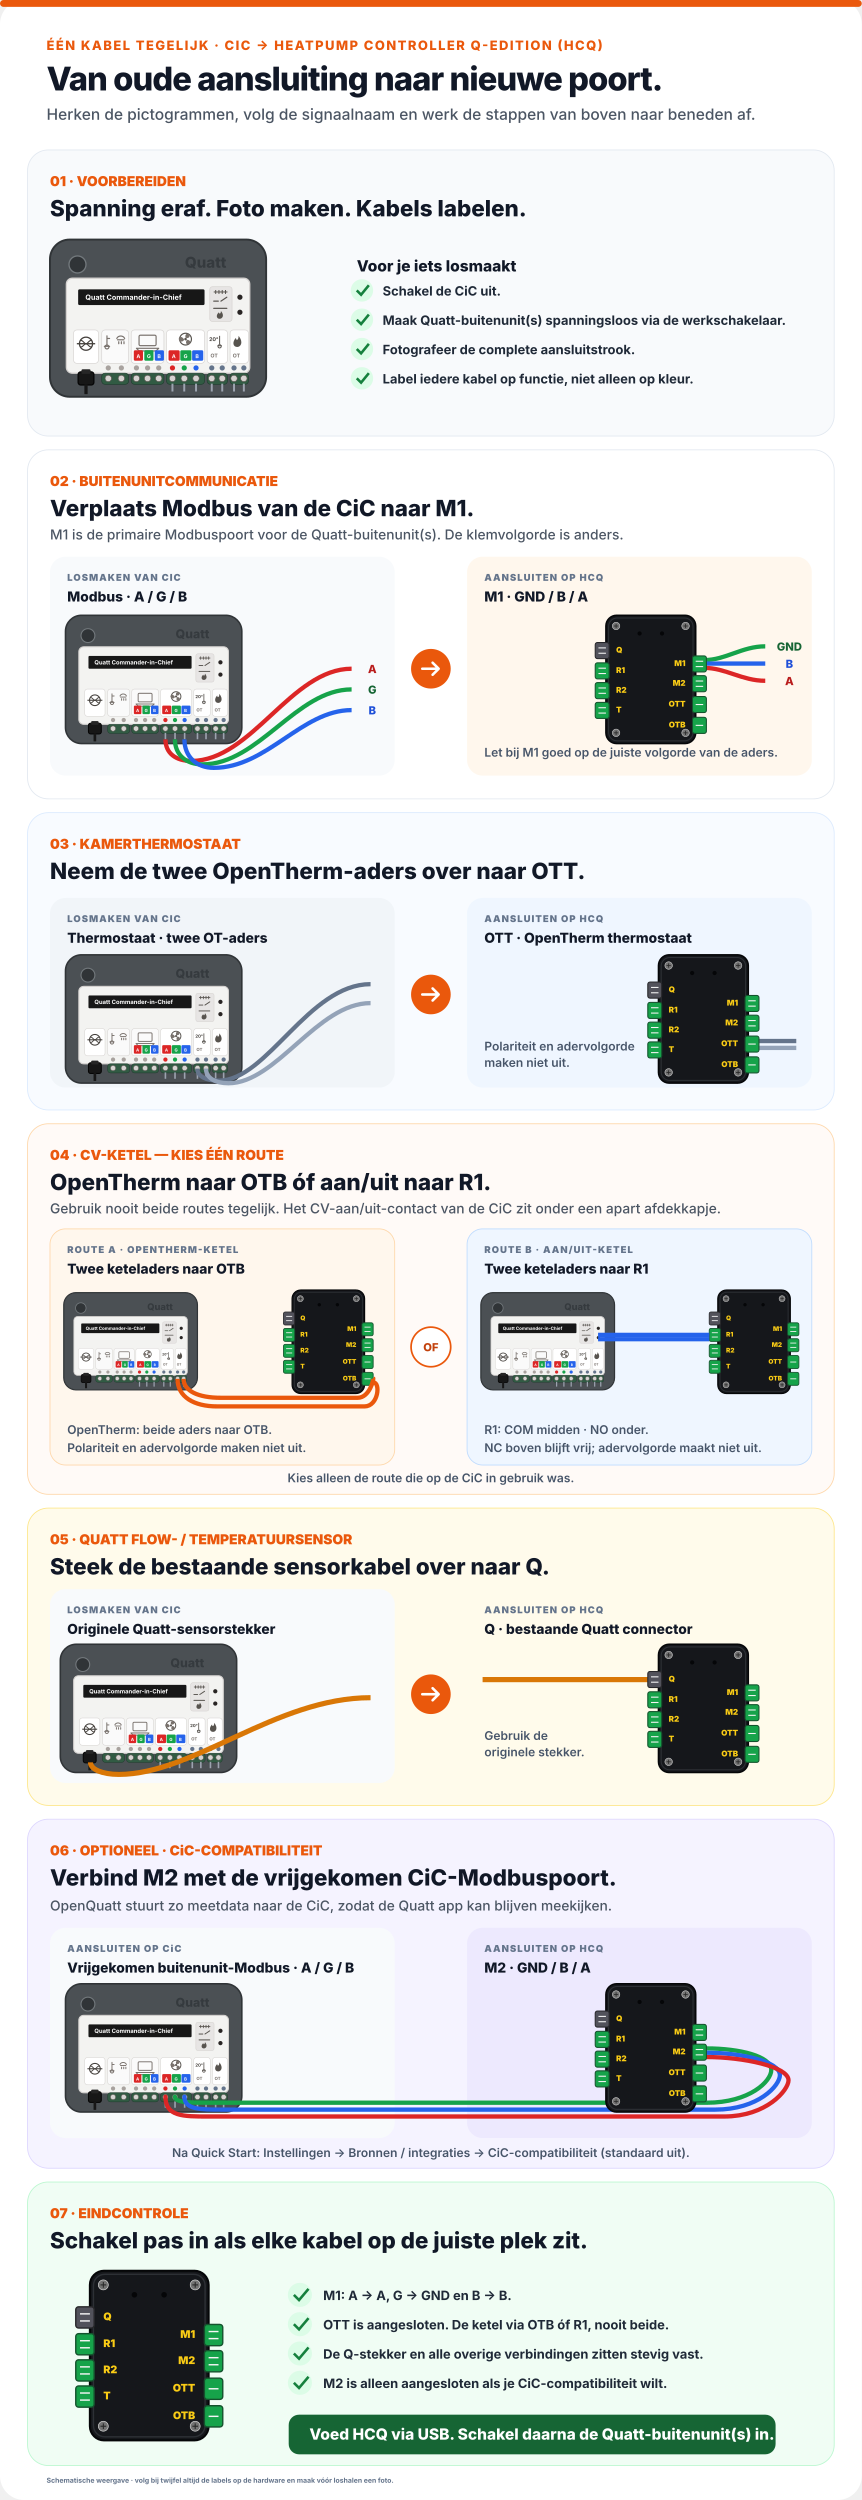
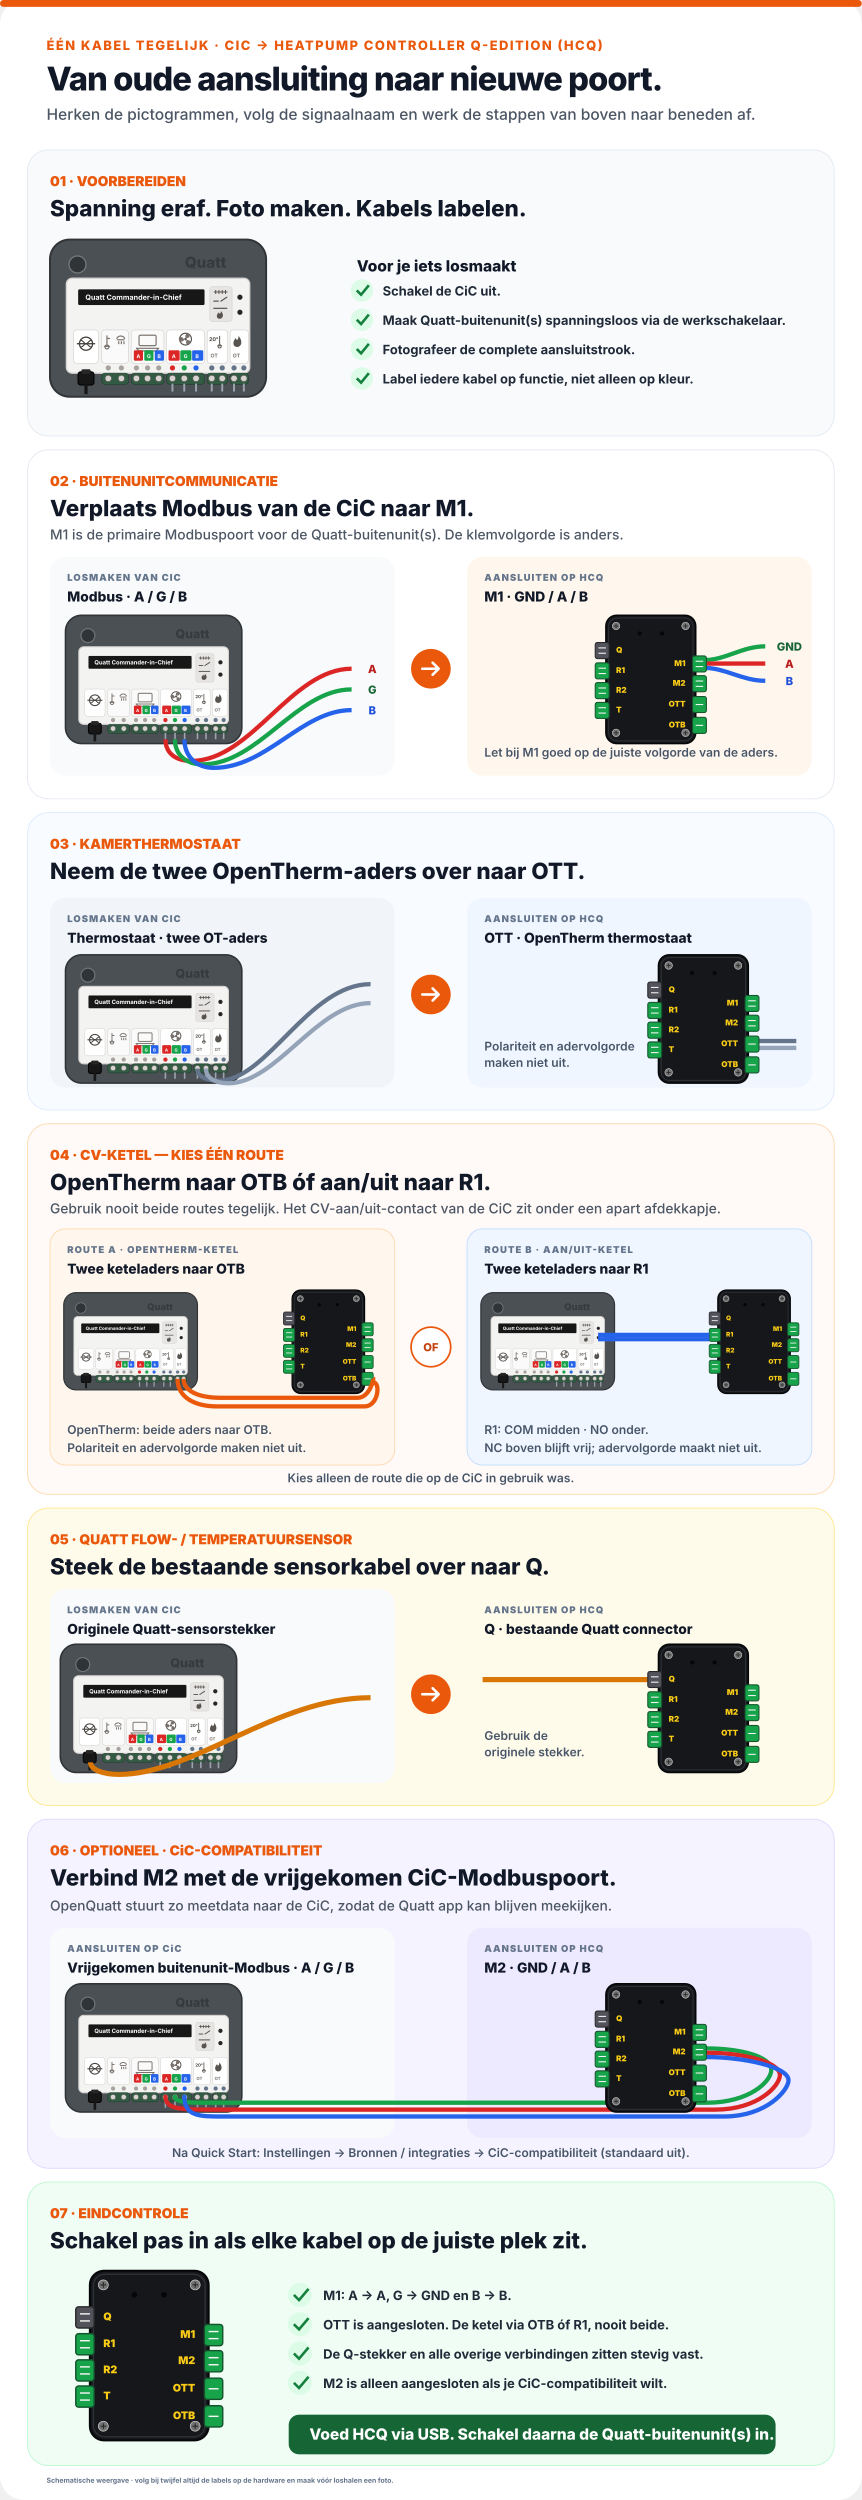
<svg xmlns="http://www.w3.org/2000/svg" viewBox="0 0 1000 2901" role="img" aria-labelledby="title desc">
  <defs>
    <marker id="arrow-red" viewBox="0 0 10 10" refX="9" refY="5" markerWidth="8" markerHeight="8" orient="auto">
      <path d="M0 0 10 5 0 10z" fill="#dc2626" />
    </marker>
    <marker id="arrow-green" viewBox="0 0 10 10" refX="9" refY="5" markerWidth="8" markerHeight="8" orient="auto">
      <path d="M0 0 10 5 0 10z" fill="#16a34a" />
    </marker>
    <marker id="arrow-blue" viewBox="0 0 10 10" refX="9" refY="5" markerWidth="8" markerHeight="8" orient="auto">
      <path d="M0 0 10 5 0 10z" fill="#2563eb" />
    </marker>
    <marker id="arrow-orange" viewBox="0 0 10 10" refX="9" refY="5" markerWidth="8" markerHeight="8" orient="auto">
      <path d="M0 0 10 5 0 10z" fill="#ea580c" />
    </marker>
    <marker id="arrow-gray" viewBox="0 0 10 10" refX="9" refY="5" markerWidth="8" markerHeight="8" orient="auto">
      <path d="M0 0 10 5 0 10z" fill="#64748b" />
    </marker>
    <style>
      text { font-family: Inter, "Segoe UI", Arial, sans-serif; }
      .eyebrow { font-size: 15px; font-weight: 800; letter-spacing: 1.7px; }
      .title { font-size: 38px; font-weight: 820; letter-spacing: -1.1px; fill: #111827; }
      .subtitle { font-size: 18px; font-weight: 500; fill: #4b5563; }
      .step-no { font-size: 16px; font-weight: 850; fill: #ea580c; }
      .step-title { font-size: 26px; font-weight: 820; fill: #111827; }
      .step-copy { font-size: 16px; font-weight: 500; fill: #4b5563; }
      .map-title { font-size: 18px; font-weight: 800; fill: #111827; }
      .completion-title { fill: #ffffff; }
      .map-copy { font-size: 14px; font-weight: 600; fill: #475569; }
      .device-name { font-size: 23px; font-weight: 820; }
      .device-copy { font-size: 11px; font-weight: 650; }
      .micro { font-size: 8px; font-weight: 720; }
      .terminal { font-size: 10px; font-weight: 850; }
      .hcq-label { font-size: 15px; font-weight: 850; fill: #facc15; }
      .check { font-size: 15px; font-weight: 700; fill: #1f2937; }
      .panel-kicker { font-size: 11px; font-weight: 850; letter-spacing: 1.2px; fill: #64748b; }
      .panel-title { font-size: 16px; font-weight: 800; fill: #111827; }
      .route-label { font-size: 13px; font-weight: 800; }
    </style>
    <g id="cic-device">
      <rect x="0" y="0" width="330" height="240" rx="30" fill="#4b5054" stroke="#303437" stroke-width="3" />
      <circle cx="42" cy="38" r="13" fill="#303437" stroke="#73797d" stroke-width="2" />
      <text x="206" y="43" class="device-name" fill="#353a3e">Quatt</text>
      <rect x="25" y="59" width="280" height="145" rx="9" fill="#f3f3f1" stroke="#d6d3d1" stroke-width="2" />
      <rect x="43" y="76" width="193" height="24" rx="2" fill="#171717" />
      <text x="54" y="92" class="device-copy" fill="#ffffff">Quatt Commander-in-Chief</text>
      <rect x="244" y="72" width="34" height="53" rx="4" fill="#e7e5e4" stroke="#d6d3d1" />
      <path d="M250 80h21M253 77v6M258 77v6M263 77v6M268 77v6" fill="none" stroke="#57534e" stroke-width="1.5" />
      <path d="M250 94h7m4 0 9-6M250 105h20" fill="none" stroke="#57534e" stroke-width="1.8" stroke-linecap="round" />
      <path d="M261 109c6 7 2 12-2 12-5 0-6-6-1-10 0 3 3 3 3-2z" fill="#57534e" />
      <circle cx="290" cy="88" r="4" fill="#292524" />
      <circle cx="290" cy="111" r="4" fill="#292524" />
      <rect x="36" y="138" width="38" height="51" rx="5" fill="#ffffff" stroke="#d6d3d1" />
      <path d="M41 159h28" fill="none" stroke="#44403c" stroke-width="2" />
      <circle cx="55" cy="159" r="10" fill="none" stroke="#44403c" stroke-width="2" />
      <path d="M47 154c4 0 5 5 8 5s4-5 8-5M47 164c4 0 5-5 8-5s4 5 8 5" fill="none" stroke="#44403c" stroke-width="1.7" stroke-linecap="round" />
      <rect x="79" y="138" width="41" height="51" rx="5" fill="#fafafa" stroke="#d6d3d1" />
      <path d="M87 147v15M83 163h8M87 151h4" fill="none" stroke="#78716c" stroke-width="1.8" stroke-linecap="round" />
      <circle cx="87" cy="164" r="3" fill="none" stroke="#78716c" stroke-width="1.8" />
      <path d="M102 151c2-5 10-5 12 0M103 153h10M105 156v3M109 156v3M113 156v3" fill="none" stroke="#78716c" stroke-width="1.8" stroke-linecap="round" />
      <circle cx="89" cy="196" r="4" fill="#a8a29e" />
      <circle cx="109" cy="196" r="4" fill="#a8a29e" />
      <rect x="124" y="138" width="50" height="51" rx="5" fill="#fafafa" stroke="#d6d3d1" />
      <rect x="136" y="146" width="26" height="16" rx="2" fill="none" stroke="#78716c" stroke-width="1.8" />
      <path d="M132 166h34l-4 4h-26z" fill="none" stroke="#78716c" stroke-width="1.8" stroke-linejoin="round" />
      <rect x="128" y="169" width="14" height="16" rx="2" fill="#dc2626" />
      <text x="132" y="181" class="micro" fill="#ffffff">A</text>
      <rect x="144" y="169" width="14" height="16" rx="2" fill="#16a34a" />
      <text x="148" y="181" class="micro" fill="#ffffff">G</text>
      <rect x="160" y="169" width="14" height="16" rx="2" fill="#2563eb" />
      <text x="164" y="181" class="micro" fill="#ffffff">B</text>
      <circle cx="132" cy="196" r="4" fill="#a8a29e" />
      <circle cx="149" cy="196" r="4" fill="#a8a29e" />
      <circle cx="166" cy="196" r="4" fill="#a8a29e" />
      <rect x="178" y="138" width="58" height="51" rx="5" fill="#ffffff" stroke="#d6d3d1" />
      <circle cx="207" cy="152" r="9" fill="none" stroke="#57534e" stroke-width="1.8" />
      <circle cx="207" cy="152" r="2" fill="#57534e" />
      <path d="M207 150c-2-7 5-8 6-4 1 4-3 5-6 4zM209 153c7 0 6 7 2 7-4 0-4-4-2-7zM205 153c-4 6-10 1-8-3 2-3 6-1 8 3z" fill="#78716c" />
      <rect x="181" y="169" width="17" height="16" rx="2" fill="#dc2626" />
      <text x="186" y="181" class="micro" fill="#ffffff">A</text>
      <rect x="199" y="169" width="17" height="16" rx="2" fill="#16a34a" />
      <text x="204" y="181" class="micro" fill="#ffffff">G</text>
      <rect x="217" y="169" width="17" height="16" rx="2" fill="#2563eb" />
      <text x="222" y="181" class="micro" fill="#ffffff">B</text>
      <circle cx="187" cy="196" r="4" fill="#dc2626" />
      <circle cx="205" cy="196" r="4" fill="#16a34a" />
      <circle cx="223" cy="196" r="4" fill="#2563eb" />
      <rect x="240" y="138" width="31" height="51" rx="5" fill="#ffffff" stroke="#d6d3d1" />
      <text x="243" y="155" class="micro" fill="#44403c">20°</text>
      <path d="M259 147v13M256 162h6" fill="none" stroke="#57534e" stroke-width="1.5" />
      <circle cx="259" cy="163" r="2.5" fill="none" stroke="#57534e" stroke-width="1.5" />
      <text x="245" y="180" class="micro" fill="#78716c">OT</text>
      <circle cx="247" cy="196" r="4" fill="#64748b" />
      <circle cx="263" cy="196" r="4" fill="#64748b" />
      <rect x="275" y="138" width="28" height="51" rx="5" fill="#ffffff" stroke="#d6d3d1" />
      <path d="M288 147c8 10 3 17-2 17-7 0-8-8-2-14 0 5 4 4 4-3z" fill="#57534e" />
      <text x="279" y="180" class="micro" fill="#78716c">OT</text>
      <circle cx="281" cy="196" r="4" fill="#64748b" />
      <circle cx="296" cy="196" r="4" fill="#64748b" />
      <rect x="43" y="202" width="24" height="20" rx="4" fill="#171717" stroke="#050505" stroke-width="2" />
      <rect x="48" y="198" width="14" height="7" rx="2" fill="#262626" />
      <rect x="79" y="204" width="41" height="17" rx="5" fill="#315b43" stroke="#1f3d2e" />
      <circle cx="89" cy="212" r="5" fill="#d6d3d1" stroke="#57534e" />
      <circle cx="109" cy="212" r="5" fill="#d6d3d1" stroke="#57534e" />
      <rect x="124" y="204" width="50" height="17" rx="5" fill="#315b43" stroke="#1f3d2e" />
      <circle cx="132" cy="212" r="5" fill="#d6d3d1" stroke="#57534e" />
      <circle cx="149" cy="212" r="5" fill="#d6d3d1" stroke="#57534e" />
      <circle cx="166" cy="212" r="5" fill="#d6d3d1" stroke="#57534e" />
      <rect x="178" y="204" width="58" height="17" rx="5" fill="#315b43" stroke="#1f3d2e" />
      <circle cx="187" cy="212" r="5" fill="#d6d3d1" stroke="#57534e" />
      <circle cx="205" cy="212" r="5" fill="#d6d3d1" stroke="#57534e" />
      <circle cx="223" cy="212" r="5" fill="#d6d3d1" stroke="#57534e" />
      <rect x="240" y="204" width="31" height="17" rx="5" fill="#315b43" stroke="#1f3d2e" />
      <circle cx="247" cy="212" r="5" fill="#d6d3d1" stroke="#57534e" />
      <circle cx="263" cy="212" r="5" fill="#d6d3d1" stroke="#57534e" />
      <rect x="275" y="204" width="28" height="17" rx="5" fill="#315b43" stroke="#1f3d2e" />
      <circle cx="281" cy="212" r="5" fill="#d6d3d1" stroke="#57534e" />
      <circle cx="296" cy="212" r="5" fill="#d6d3d1" stroke="#57534e" />
      <path d="M55 221v15" stroke="#171717" stroke-width="5" />
      <path d="M187 220v12M205 220v12M223 220v12M247 220v12M263 220v12M281 220v12M296 220v12" stroke="#9ca3af" stroke-width="3" />
    </g>
    <g id="hcq-device">
      <rect x="26" y="0" width="168" height="240" rx="20" fill="#15171b" stroke="#050608" stroke-width="3" />
      <rect x="31" y="5" width="158" height="230" rx="16" fill="none" stroke="#2d3035" stroke-width="2" />
      <circle cx="45" cy="20" r="7" fill="#737373" stroke="#d4d4d4" />
      <path d="M41 20h8M45 16v8" stroke="#262626" stroke-width="1.5" />
      <circle cx="175" cy="20" r="7" fill="#737373" stroke="#d4d4d4" />
      <path d="M171 20h8M175 16v8" stroke="#262626" stroke-width="1.5" />
      <circle cx="45" cy="220" r="7" fill="#737373" stroke="#d4d4d4" />
      <path d="M41 220h8M45 216v8" stroke="#262626" stroke-width="1.5" />
      <circle cx="175" cy="220" r="7" fill="#737373" stroke="#d4d4d4" />
      <path d="M171 220h8M175 216v8" stroke="#262626" stroke-width="1.5" />
      <circle cx="89" cy="34" r="4" fill="#050608" />
      <circle cx="131" cy="34" r="4" fill="#050608" />
      <text x="45" y="70" class="hcq-label">Q</text>
      <text x="45" y="108" class="hcq-label">R1</text>
      <text x="45" y="145" class="hcq-label">R2</text>
      <text x="45" y="182" class="hcq-label">T</text>
      <text x="175" y="95" class="hcq-label" text-anchor="end">M1</text>
      <text x="175" y="132" class="hcq-label" text-anchor="end">M2</text>
      <text x="175" y="171" class="hcq-label" text-anchor="end">OTT</text>
      <text x="175" y="210" class="hcq-label" text-anchor="end">OTB</text>
      <g fill="#52525b" stroke="#27272a" stroke-width="2">
        <rect x="6" y="51" width="26" height="30" rx="4" />
      </g>
      <g fill="#16a34a" stroke="#14532d" stroke-width="2">
        <rect x="6" y="89" width="26" height="30" rx="4" />
        <rect x="6" y="126" width="26" height="30" rx="4" />
        <rect x="6" y="163" width="26" height="30" rx="4" />
        <rect x="188" y="76" width="26" height="30" rx="4" />
        <rect x="188" y="113" width="26" height="30" rx="4" />
        <rect x="188" y="152" width="26" height="30" rx="4" />
        <rect x="188" y="191" width="26" height="30" rx="4" />
      </g>
      <path d="M12 61h14M12 71h14 M12 99h14M12 109h14 M12 136h14M12 146h14 M12 173h14M12 183h14 M194 86h14M194 96h14 M194 123h14M194 133h14 M194 167h14 M194 206h14" stroke="#f5f5f5" stroke-width="2" />
    </g>
  </defs>
  <rect width="1000" height="2901" rx="28" fill="#ffffff" />
  <rect width="1000" height="8" rx="4" fill="#ea580c" />
  <text x="54" y="58" class="eyebrow" fill="#ea580c">ÉÉN KABEL TEGELIJK · CIC → HEATPUMP CONTROLLER Q-EDITION (HCQ)</text>
  <text x="54" y="105" class="title">Van oude aansluiting naar nieuwe poort.</text>
  <text x="54" y="139" class="subtitle">Herken de pictogrammen, volg de signaalnaam en werk de stappen van boven naar beneden af.</text>
  <rect x="32" y="174" width="936" height="332" rx="24" fill="#f8fafc" stroke="#e2e8f0" />
  <text x="58" y="216" class="step-no">01 · VOORBEREIDEN</text>
  <text x="58" y="251" class="step-title">Spanning eraf. Foto maken. Kabels labelen.</text>
  <use href="#cic-device" transform="translate(58 278) scale(.76)" />
  <text x="414" y="315" class="map-title">Voor je iets losmaakt</text>
  <circle cx="420" cy="337" r="13" fill="#dcfce7" />
  <path d="M414 337l5 5 9-11" fill="none" stroke="#15803d" stroke-width="3" />
  <text x="444" y="343" class="check">Schakel de CiC uit.</text>
  <circle cx="420" cy="371" r="13" fill="#dcfce7" />
  <path d="M414 371l5 5 9-11" fill="none" stroke="#15803d" stroke-width="3" />
  <text x="444" y="377" class="check">Maak Quatt-buitenunit(s) spanningsloos via de werkschakelaar.</text>
  <circle cx="420" cy="405" r="13" fill="#dcfce7" />
  <path d="M414 405l5 5 9-11" fill="none" stroke="#15803d" stroke-width="3" />
  <text x="444" y="411" class="check">Fotografeer de complete aansluitstrook.</text>
  <circle cx="420" cy="439" r="13" fill="#dcfce7" />
  <path d="M414 439l5 5 9-11" fill="none" stroke="#15803d" stroke-width="3" />
  <text x="444" y="445" class="check">Label iedere kabel op functie, niet alleen op kleur.</text>
  <rect x="32" y="522" width="936" height="405" rx="24" fill="#ffffff" stroke="#e2e8f0" />
  <text x="58" y="564" class="step-no">02 · BUITENUNITCOMMUNICATIE</text>
  <text x="58" y="599" class="step-title">Verplaats Modbus van de CiC naar M1.</text>
  <text x="58" y="626" class="step-copy">M1 is de primaire Modbuspoort voor de Quatt-buitenunit(s). De klemvolgorde is anders.</text>
  <rect x="58" y="646" width="400" height="254" rx="18" fill="#f8fafc" />
  <text x="78" y="674" class="panel-kicker">LOSMAKEN VAN CIC</text>
  <text x="78" y="698" class="panel-title">Modbus · A / G / B</text>
  <use href="#cic-device" transform="translate(76 714) scale(.62)" />
  <path d="M192 858 C192 874 204 883 222 883 C292 883 338 776 408 776" fill="none" stroke="#dc2626" stroke-width="5" />
  <path d="M203 858 C203 876 216 887 235 887 C300 887 344 800 408 800" fill="none" stroke="#16a34a" stroke-width="5" />
  <path d="M214 858 C214 878 228 891 248 891 C310 891 350 824 408 824" fill="none" stroke="#2563eb" stroke-width="5" />
  <text x="432" y="781" class="route-label" fill="#b91c1c" text-anchor="middle">A</text>
  <text x="432" y="805" class="route-label" fill="#166534" text-anchor="middle">G</text>
  <text x="432" y="829" class="route-label" fill="#1d4ed8" text-anchor="middle">B</text>
  <circle cx="500" cy="776" r="23" fill="#ea580c" />
  <path d="M490 776h19m-7-7 7 7-7 7" fill="none" stroke="#ffffff" stroke-width="3" stroke-linecap="round" stroke-linejoin="round" />
  <rect x="542" y="646" width="400" height="254" rx="18" fill="#fff7ed" />
  <text x="562" y="674" class="panel-kicker" fill="#c2410c">AANSLUITEN OP HCQ</text>
-   <text x="562" y="698" class="panel-title">M1 · GND / B / A</text>
+   <text x="562" y="698" class="panel-title">M1 · GND / A / B</text>
  <path d="M888 750 C861 750 842 766 817 766" fill="none" stroke="#16a34a" stroke-width="5" />
-   <path d="M888 770 C861 770 842 770 817 770" fill="none" stroke="#2563eb" stroke-width="5" />
-   <path d="M888 790 C861 790 842 775 817 775" fill="none" stroke="#dc2626" stroke-width="5" />
+   <path d="M888 770 C861 770 842 770 817 770" fill="none" stroke="#dc2626" stroke-width="5" />
+   <path d="M888 790 C861 790 842 775 817 775" fill="none" stroke="#2563eb" stroke-width="5" />
  <use href="#hcq-device" transform="translate(687 714) scale(.62)" />
  <text x="916" y="755" class="route-label" fill="#166534" text-anchor="middle">GND</text>
-   <text x="916" y="775" class="route-label" fill="#1d4ed8" text-anchor="middle">B</text>
-   <text x="916" y="795" class="route-label" fill="#b91c1c" text-anchor="middle">A</text>
+   <text x="916" y="775" class="route-label" fill="#b91c1c" text-anchor="middle">A</text>
+   <text x="916" y="795" class="route-label" fill="#1d4ed8" text-anchor="middle">B</text>
  <text x="562" y="878" class="map-copy" fill="#b91c1c">Let bij M1 goed op de juiste volgorde van de aders.</text>
  <rect x="32" y="943" width="936" height="345" rx="24" fill="#f8fbff" stroke="#dbeafe" />
  <text x="58" y="985" class="step-no">03 · KAMERTHERMOSTAAT</text>
  <text x="58" y="1020" class="step-title">Neem de twee OpenTherm-aders over naar OTT.</text>
  <rect x="58" y="1042" width="400" height="220" rx="18" fill="#f1f5f9" />
  <text x="78" y="1070" class="panel-kicker">LOSMAKEN VAN CIC</text>
  <text x="78" y="1094" class="panel-title">Thermostaat · twee OT-aders</text>
  <use href="#cic-device" transform="translate(76 1108) scale(.62)" />
  <path d="M229 1240 C229 1249 239 1254 254 1254 C310 1254 358 1142 430 1142" fill="none" stroke="#64748b" stroke-width="5" />
  <path d="M239 1240 C239 1251 250 1257 265 1257 C321 1257 368 1164 430 1164" fill="none" stroke="#94a3b8" stroke-width="5" />
  <circle cx="500" cy="1154" r="23" fill="#ea580c" />
  <path d="M490 1154h19m-7-7 7 7-7 7" fill="none" stroke="#ffffff" stroke-width="3" stroke-linecap="round" stroke-linejoin="round" />
  <rect x="542" y="1042" width="400" height="220" rx="18" fill="#eff6ff" />
  <text x="562" y="1070" class="panel-kicker" fill="#1d4ed8">AANSLUITEN OP HCQ</text>
  <text x="562" y="1094" class="panel-title">OTT · OpenTherm thermostaat</text>
  <path d="M924 1208 C904 1208 888 1208 870 1208" fill="none" stroke="#64748b" stroke-width="5" />
  <path d="M924 1216 C904 1216 888 1216 870 1216" fill="none" stroke="#94a3b8" stroke-width="5" />
  <use href="#hcq-device" transform="translate(748 1108) scale(.62)" />
  <text x="562" y="1219" class="map-copy">Polariteit en adervolgorde</text>
  <text x="562" y="1238" class="map-copy">maken niet uit.</text>
  <rect x="32" y="1304" width="936" height="430" rx="24" fill="#fffaf7" stroke="#fed7aa" />
  <text x="58" y="1346" class="step-no">04 · CV-KETEL — KIES ÉÉN ROUTE</text>
  <text x="58" y="1381" class="step-title">OpenTherm naar OTB óf aan/uit naar R1.</text>
  <text x="58" y="1408" class="step-copy">Gebruik nooit beide routes tegelijk. Het CV-aan/uit-contact van de CiC zit onder een apart afdekkapje.</text>
  <rect x="58" y="1426" width="400" height="274" rx="18" fill="#fff7ed" stroke="#fed7aa" />
  <text x="78" y="1454" class="panel-kicker" fill="#c2410c">ROUTE A · OPENTHERM-KETEL</text>
  <text x="78" y="1478" class="panel-title">Twee keteladers naar OTB</text>
  <use href="#cic-device" transform="translate(74 1500) scale(.47)" />
  <use href="#hcq-device" transform="translate(326 1497) scale(.5)" />
  <path d="M206 1600 C206 1621 225 1632 252 1632 H423 C439 1632 442 1604 433 1604" fill="none" stroke="#ea580c" stroke-width="5" />
  <path d="M213 1600 C213 1614 230 1622 256 1622 H415 C429 1622 434 1600 433 1599" fill="none" stroke="#ea580c" stroke-width="5" />
  <text x="78" y="1664" class="map-copy" fill="#c2410c">OpenTherm: beide aders naar OTB.</text>
  <text x="78" y="1685" class="map-copy">Polariteit en adervolgorde maken niet uit.</text>
  <circle cx="500" cy="1563" r="23" fill="#ffffff" stroke="#ea580c" stroke-width="2" />
  <text x="500" y="1568" text-anchor="middle" class="route-label" fill="#c2410c">OF</text>
  <rect x="542" y="1426" width="400" height="274" rx="18" fill="#eff6ff" stroke="#bfdbfe" />
  <text x="562" y="1454" class="panel-kicker" fill="#1d4ed8">ROUTE B · AAN/UIT-KETEL</text>
  <text x="562" y="1478" class="panel-title">Twee keteladers naar R1</text>
  <use href="#cic-device" transform="translate(558 1500) scale(.47)" />
  <use href="#hcq-device" transform="translate(820 1497) scale(.5)" />
  <path d="M694 1549 C744 1549 773 1549 823 1549" fill="none" stroke="#2563eb" stroke-width="5" />
  <path d="M694 1554 C744 1554 773 1554 823 1554" fill="none" stroke="#2563eb" stroke-width="5" />
  <text x="562" y="1664" class="map-copy" fill="#1d4ed8">R1: COM midden · NO onder.</text>
  <text x="562" y="1685" class="map-copy">NC boven blijft vrij; adervolgorde maakt niet uit.</text>
  <text x="500" y="1720" text-anchor="middle" class="map-copy" fill="#b91c1c">Kies alleen de route die op de CiC in gebruik was.</text>
  <rect x="32" y="1750" width="936" height="345" rx="24" fill="#fffbeb" stroke="#fde68a" />
  <text x="58" y="1792" class="step-no">05 · QUATT FLOW- / TEMPERATUURSENSOR</text>
  <text x="58" y="1827" class="step-title">Steek de bestaande sensorkabel over naar Q.</text>
  <rect x="58" y="1844" width="400" height="225" rx="18" fill="#f8fafc" />
  <text x="78" y="1872" class="panel-kicker">LOSMAKEN VAN CIC</text>
  <text x="78" y="1896" class="panel-title">Originele Quatt-sensorstekker</text>
  <use href="#cic-device" transform="translate(70 1908) scale(.62)" />
  <path d="M105 2045 C105 2053 118 2059 138 2059 C225 2059 320 1970 430 1970" fill="none" stroke="#d97706" stroke-width="6" />
  <circle cx="500" cy="1966" r="23" fill="#ea580c" />
  <path d="M490 1966h19m-7-7 7 7-7 7" fill="none" stroke="#ffffff" stroke-width="3" stroke-linecap="round" stroke-linejoin="round" />
  <rect x="542" y="1844" width="400" height="225" rx="18" fill="#fffbeb" />
  <text x="562" y="1872" class="panel-kicker" fill="#b45309">AANSLUITEN OP HCQ</text>
  <text x="562" y="1896" class="panel-title">Q · bestaande Quatt connector</text>
  <path d="M560 1949 C625 1949 690 1949 752 1949" fill="none" stroke="#d97706" stroke-width="6" />
  <use href="#hcq-device" transform="translate(748 1908) scale(.62)" />
  <text x="562" y="2019" class="map-copy">Gebruik de</text>
  <text x="562" y="2038" class="map-copy">originele stekker.</text>
  <rect x="32" y="2111" width="936" height="405" rx="24" fill="#f5f3ff" stroke="#ddd6fe" />
  <text x="58" y="2153" class="step-no">06 · OPTIONEEL · CiC-COMPATIBILITEIT</text>
  <text x="58" y="2188" class="step-title">Verbind M2 met de vrijgekomen CiC-Modbuspoort.</text>
  <text x="58" y="2217" class="step-copy">OpenQuatt stuurt zo meetdata naar de CiC, zodat de Quatt app kan blijven meekijken.</text>
  <rect x="58" y="2237" width="400" height="244" rx="18" fill="#f8fafc" />
  <text x="78" y="2265" class="panel-kicker">AANSLUITEN OP CiC</text>
  <text x="78" y="2289" class="panel-title">Vrijgekomen buitenunit-Modbus · A / G / B</text>
  <rect x="542" y="2237" width="400" height="244" rx="18" fill="#ede9fe" />
  <text x="562" y="2265" class="panel-kicker" fill="#6d28d9">AANSLUITEN OP HCQ</text>
-   <text x="562" y="2289" class="panel-title">M2 · GND / B / A</text>
+   <text x="562" y="2289" class="panel-title">M2 · GND / A / B</text>
  <use href="#cic-device" transform="translate(76 2302) scale(.62)" />
  <path d="M203 2433 C203 2440 220 2440 245 2440 H820 C870 2440 895 2415 895 2402 C895 2386 858 2377 820 2377" fill="none" stroke="#16a34a" stroke-width="5" stroke-linecap="round" />
-   <path d="M214 2433 C214 2448 232 2448 258 2448 H830 C880 2448 905 2420 905 2408 C905 2392 860 2382 820 2382" fill="none" stroke="#2563eb" stroke-width="5" stroke-linecap="round" />
-   <path d="M192 2433 C192 2456 212 2456 242 2456 H840 C890 2456 915 2425 915 2414 C915 2398 862 2387 820 2387" fill="none" stroke="#dc2626" stroke-width="5" stroke-linecap="round" />
+   <path d="M192 2433 C192 2448 212 2448 242 2448 H830 C880 2448 905 2420 905 2408 C905 2392 860 2382 820 2382" fill="none" stroke="#dc2626" stroke-width="5" stroke-linecap="round" />
+   <path d="M214 2433 C214 2456 232 2456 258 2456 H840 C890 2456 915 2425 915 2414 C915 2398 862 2387 820 2387" fill="none" stroke="#2563eb" stroke-width="5" stroke-linecap="round" />
  <use href="#hcq-device" transform="translate(687 2302) scale(.62)" />
  <text x="500" y="2503" class="map-copy" text-anchor="middle">Na Quick Start: Instellingen → Bronnen / integraties → CiC-compatibiliteit (standaard uit).</text>
  <rect x="32" y="2532" width="936" height="329" rx="24" fill="#f0fdf4" stroke="#bbf7d0" />
  <text x="58" y="2574" class="step-no">07 · EINDCONTROLE</text>
  <text x="58" y="2609" class="step-title">Schakel pas in als elke kabel op de juiste plek zit.</text>
  <use href="#hcq-device" transform="translate(83 2635) scale(.82)" />
  <circle cx="348" cy="2663" r="14" fill="#dcfce7" />
  <path d="M341 2663l6 6 11-13" fill="none" stroke="#15803d" stroke-width="3" />
  <text x="375" y="2669" class="check">M1: A → A, G → GND en B → B.</text>
  <circle cx="348" cy="2697" r="14" fill="#dcfce7" />
  <path d="M341 2697l6 6 11-13" fill="none" stroke="#15803d" stroke-width="3" />
  <text x="375" y="2703" class="check">OTT is aangesloten. De ketel via OTB óf R1, nooit beide.</text>
  <circle cx="348" cy="2731" r="14" fill="#dcfce7" />
  <path d="M341 2731l6 6 11-13" fill="none" stroke="#15803d" stroke-width="3" />
  <text x="375" y="2737" class="check">De Q-stekker en alle overige verbindingen zitten stevig vast.</text>
  <circle cx="348" cy="2765" r="14" fill="#dcfce7" />
  <path d="M341 2765l6 6 11-13" fill="none" stroke="#15803d" stroke-width="3" />
  <text x="375" y="2771" class="check">M2 is alleen aangesloten als je CiC-compatibiliteit wilt.</text>
  <rect x="335" y="2802" width="565" height="46" rx="12" fill="#166534" />
  <text x="359" y="2831" class="map-title completion-title">Voed HCQ via USB. Schakel daarna de Quatt-buitenunit(s) in.</text>
  <text x="54" y="2881" class="micro" fill="#64748b">Schematische weergave · volg bij twijfel altijd de labels op de hardware en maak vóór loshalen een foto.</text>
</svg>
